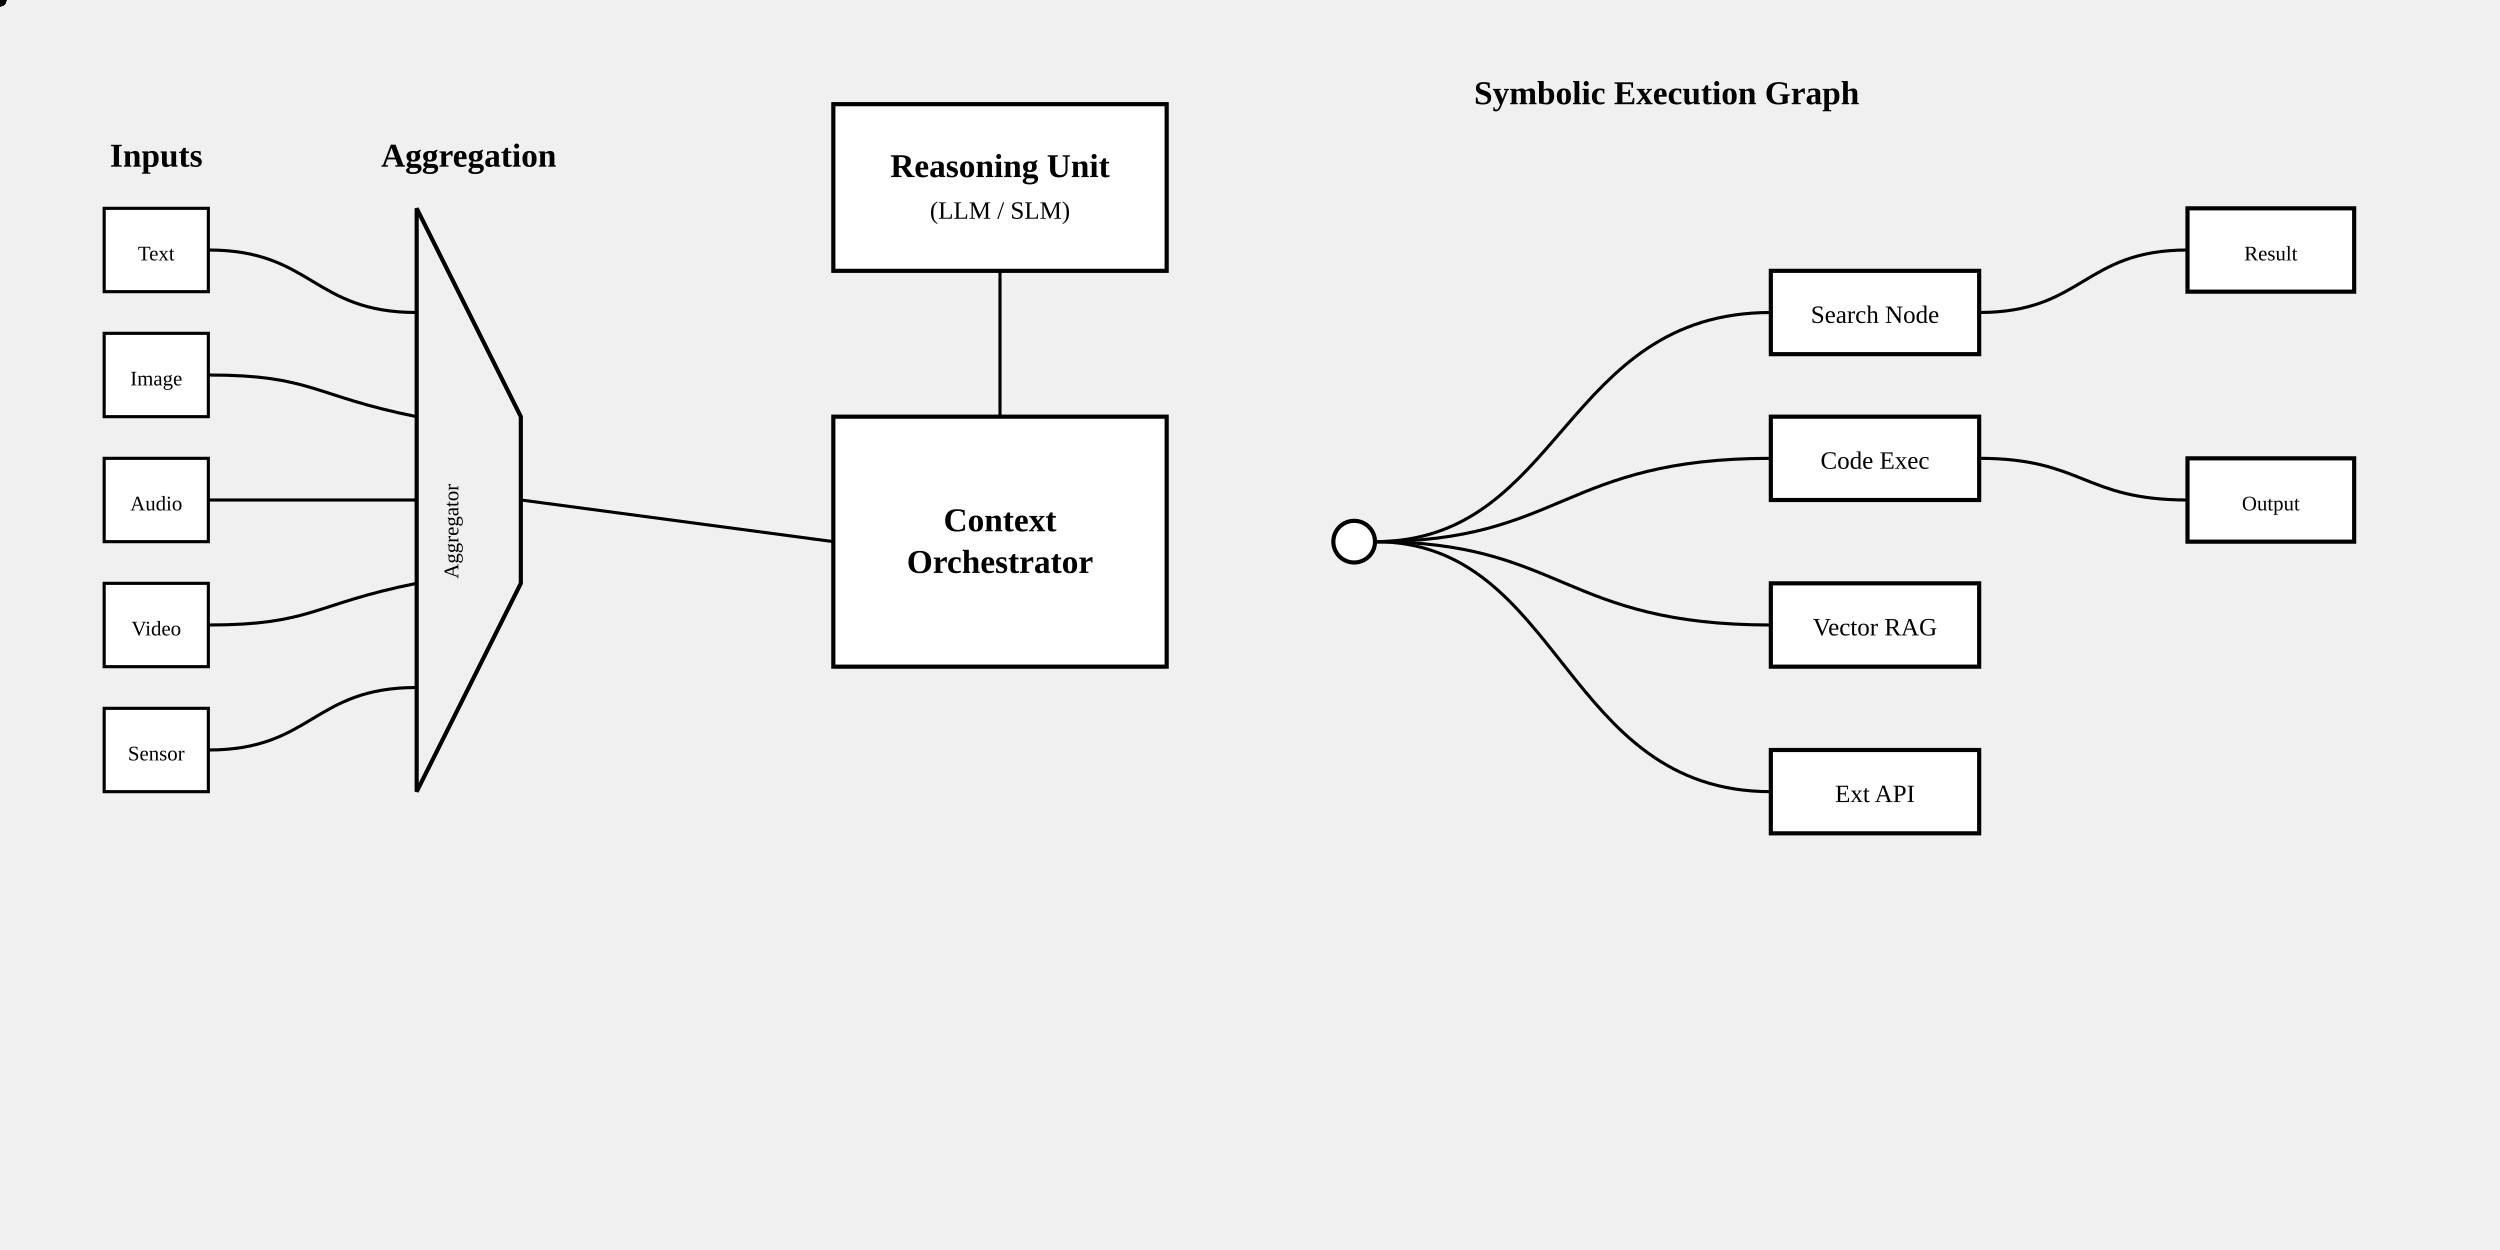
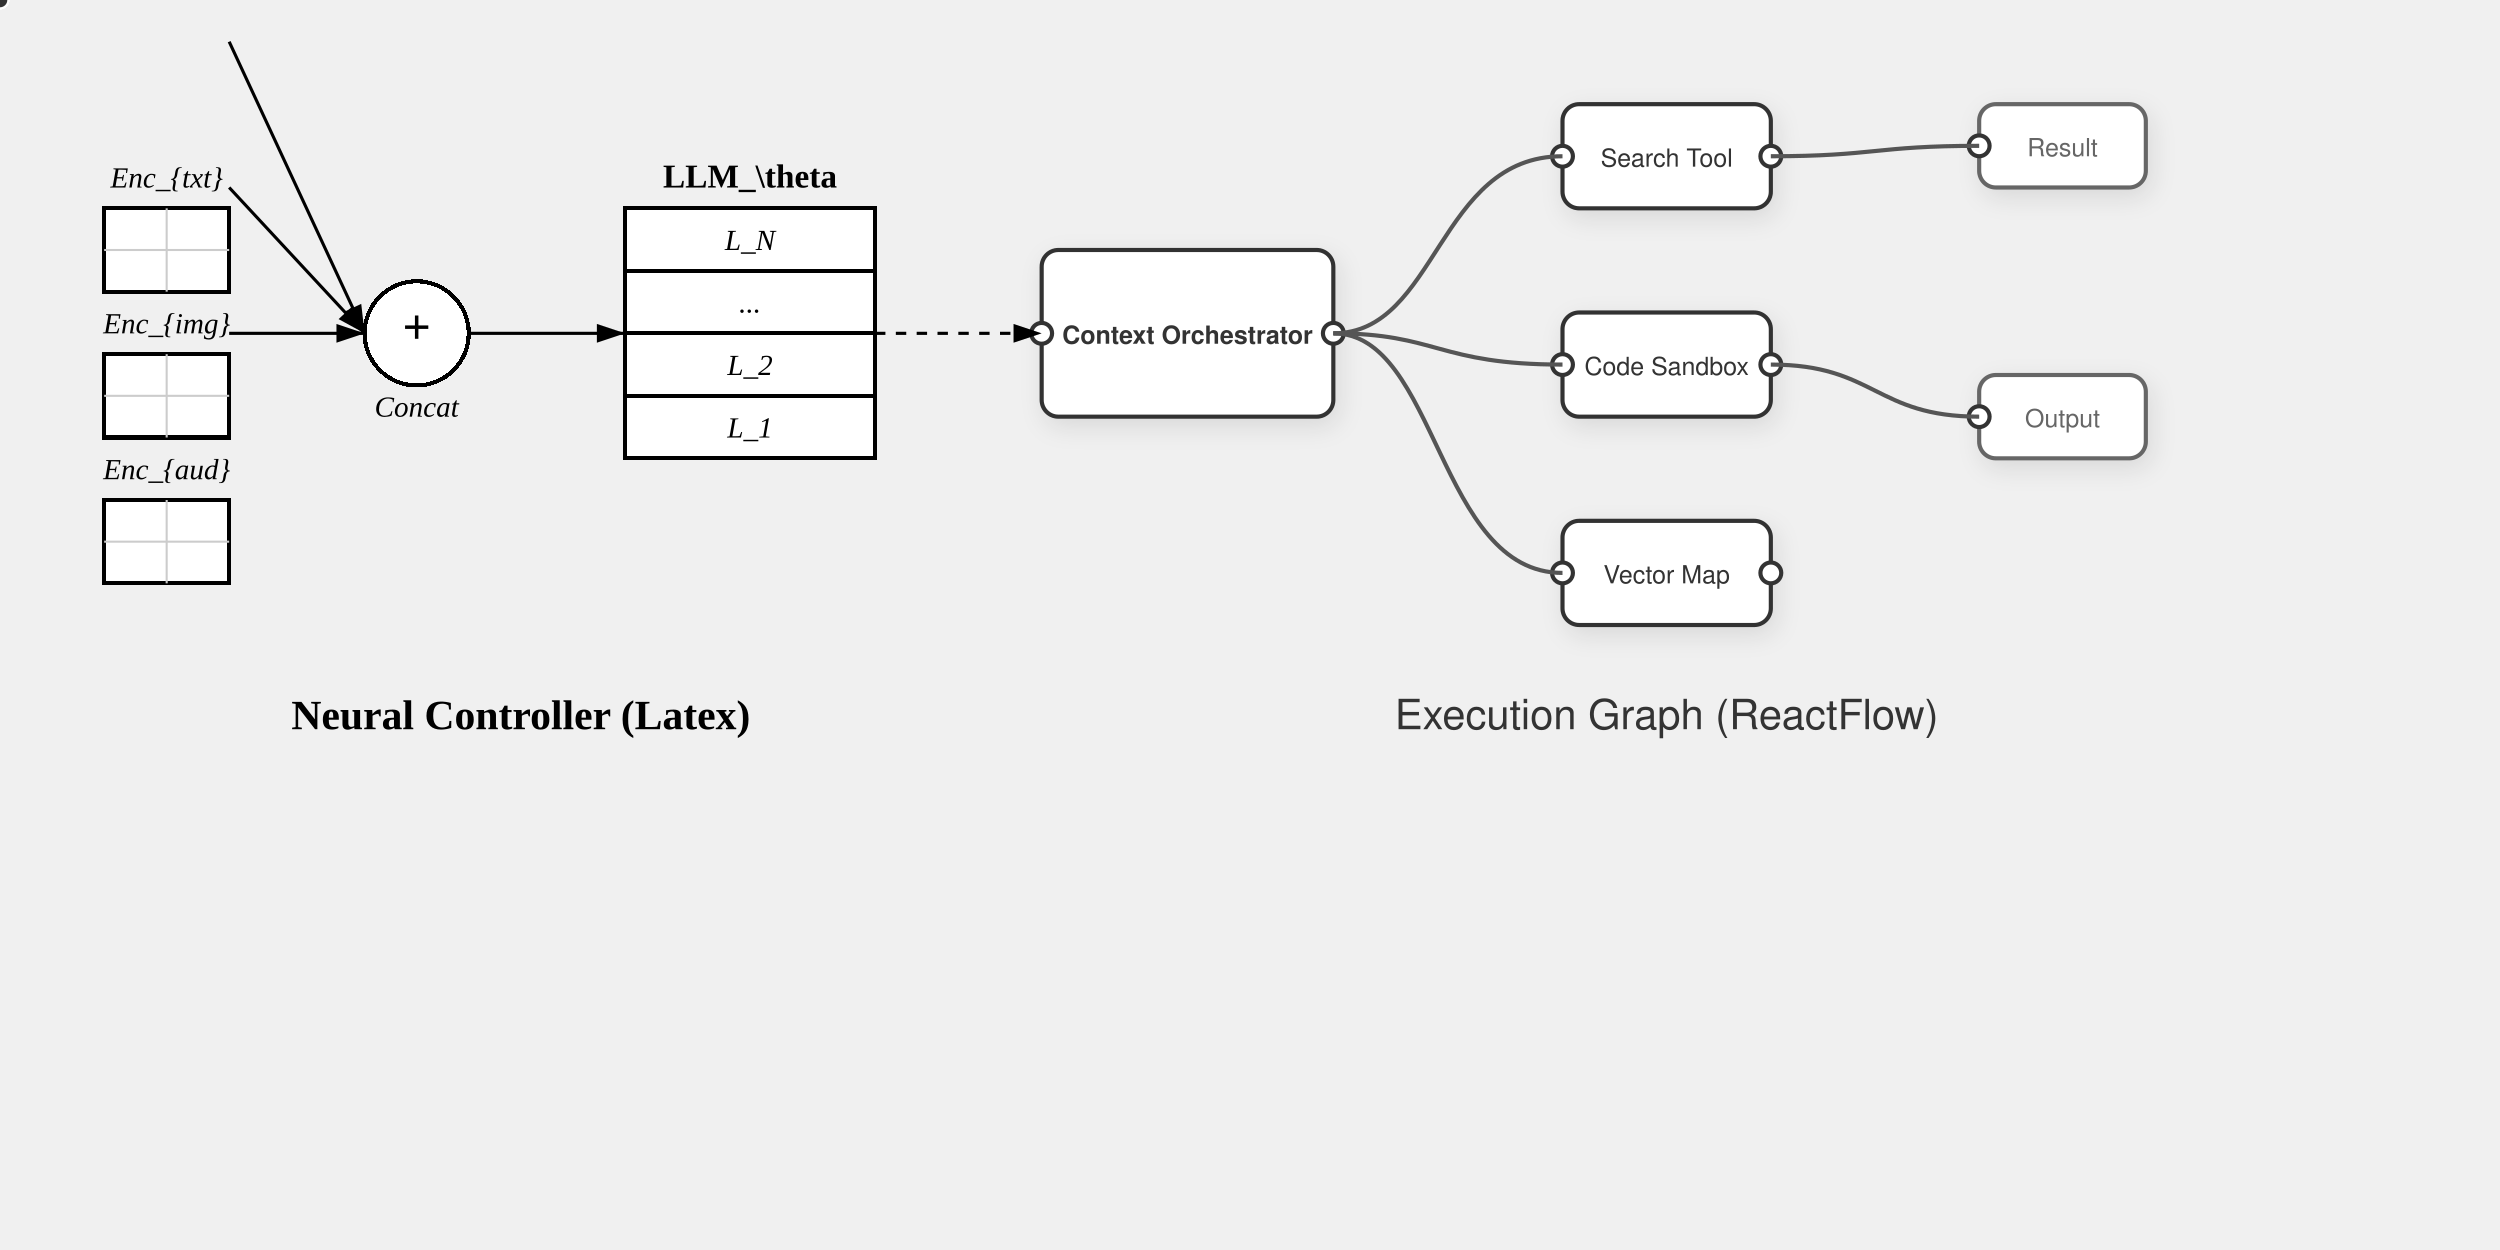
<svg xmlns="http://www.w3.org/2000/svg" width="1200" height="600" viewBox="0 0 1200 600" style="background-color: transparent;">
  <style>
-     .node-box { fill: #ffffff; stroke: #000000; stroke-width: 2; }
-     .node-enc { fill: #ffffff; stroke: #000000; stroke-width: 1.5; }
-     .text-title { font-family: 'Libre Baskerville', 'Times New Roman', serif; font-size: 16px; fill: #000000; text-anchor: middle; font-weight: bold; }
-     .text-body { font-family: 'Libre Baskerville', 'Times New Roman', serif; font-size: 12px; fill: #000000; text-anchor: middle; }
-     .text-small { font-family: 'Libre Baskerville', 'Times New Roman', serif; font-size: 10px; fill: #000000; text-anchor: middle; }
-     .edge { stroke: #000000; stroke-width: 1.5; fill: none; }
-     .edge-dim { stroke: #999999; stroke-width: 1; fill: none; stroke-dasharray: 4; }
-     .pulse { fill: #000000; }
-     
+     /* Global Fonts */
+     .font-latex { font-family: 'Times New Roman', serif; }
+     .font-sans { font-family: 'Helvetica', 'Arial', sans-serif; }
+ 
+     /* Latex Style (Neural) */
+     .latex-box { fill: #ffffff; stroke: #000000; stroke-width: 2; shape-rendering: crispEdges; }
+     .latex-grid { stroke: #cccccc; stroke-width: 1; }
+     .latex-text { font-family: 'Times New Roman', serif; font-size: 14px; fill: #000000; text-anchor: middle; font-style: italic; }
+     .latex-title { font-family: 'Times New Roman', serif; font-size: 16px; fill: #000000; text-anchor: middle; font-weight: bold; }
+     .latex-edge { stroke: #000000; stroke-width: 1.5; fill: none; marker-end: url(#arrow); }
+ 
+     /* ReactFlow Style (Symbolic) */
+     .rf-node { fill: #ffffff; stroke: #333333; stroke-width: 2; rx: 8; ry: 8; filter: drop-shadow(2px 4px 6px rgba(0,0,0,0.1)); }
+     .rf-handle { fill: #ffffff; stroke: #333333; stroke-width: 2; }
+     .rf-edge { stroke: #555555; stroke-width: 2; fill: none; }
+     .rf-text { font-family: 'Helvetica', 'Arial', sans-serif; font-size: 12px; fill: #333333; text-anchor: middle; font-weight: 500; }
+     .rf-label { font-family: 'Helvetica', 'Arial', sans-serif; font-size: 10px; fill: #666666; text-anchor: middle; background-color: white; }
+ 
+     /* Animations */
+     .pulse-neural { fill: #000000; }
+     .pulse-token { fill: #333333; stroke: white; stroke-width: 1; }
+ 
    @keyframes flow {
      0% { offset-distance: 0%; opacity: 0; }
      10% { opacity: 1; }
      90% { opacity: 1; }
      100% { offset-distance: 100%; opacity: 0; }
    }
    
-     .anim-flow-fast { animation: flow 2s linear infinite; }
-     .anim-flow-med { animation: flow 3s linear infinite; }
-     .anim-flow-slow { animation: flow 4s linear infinite; }
- 
+     .anim-fast { animation: flow 1.5s linear infinite; }
+     .anim-med { animation: flow 3s linear infinite; }
+     .anim-slow { animation: flow 4s linear infinite; }
  </style>
+   <defs>
+     <marker id="arrow" markerWidth="10" markerHeight="10" refX="9" refY="3" orient="auto" markerUnits="strokeWidth">
+       <path d="M0,0 L0,6 L9,3 z" fill="#000" />
+     </marker>
+   </defs>
  <g transform="translate(50, 100)">
-     <rect x="0" y="0" width="50" height="40" class="node-enc" />
-     <text x="25" y="25" class="text-small">Text</text>
-     <rect x="0" y="60" width="50" height="40" class="node-enc" />
-     <text x="25" y="85" class="text-small">Image</text>
-     <rect x="0" y="120" width="50" height="40" class="node-enc" />
-     <text x="25" y="145" class="text-small">Audio</text>
-     <rect x="0" y="180" width="50" height="40" class="node-enc" />
-     <text x="25" y="205" class="text-small">Video</text>
-     <rect x="0" y="240" width="50" height="40" class="node-enc" />
-     <text x="25" y="265" class="text-small">Sensor</text>
+     <rect x="0" y="0" width="60" height="40" class="latex-box" />
+     <path d="M 0 20 L 60 20 M 30 0 L 30 40" class="latex-grid" />
+     <text x="30" y="-10" class="latex-text">Enc_{txt}</text>
+     <rect x="0" y="70" width="60" height="40" class="latex-box" />
+     <path d="M 0 90 L 60 90 M 30 70 L 30 110" class="latex-grid" />
+     <text x="30" y="60" class="latex-text">Enc_{img}</text>
+     <rect x="0" y="140" width="60" height="40" class="latex-box" />
+     <path d="M 0 160 L 60 160 M 30 140 L 30 180" class="latex-grid" />
+     <text x="30" y="130" class="latex-text">Enc_{aud}</text>
  </g>
-   <path d="M 200 100 L 250 200 L 250 280 L 200 380 Z" stroke="black" stroke-width="2" fill="none" />
-   <text x="200" y="245" class="text-small" transform="rotate(-90 215 240)">Aggregator</text>
-   <path d="M 100 120 C 150 120, 150 150, 200 150" class="edge" />
-   <path d="M 100 180 C 150 180, 150 190, 200 200" class="edge" />
-   <path d="M 100 240 L 200 240" class="edge" />
-   <path d="M 100 300 C 150 300, 150 290, 200 280" class="edge" />
-   <path d="M 100 360 C 150 360, 150 330, 200 330" class="edge" />
-   <rect x="400" y="50" width="160" height="80" class="node-box" />
-   <text x="480" y="85" class="text-title">Reasoning Unit</text>
-   <text x="480" y="105" class="text-body">(LLM / SLM)</text>
-   <rect x="400" y="200" width="160" height="120" class="node-box" />
-   <text x="480" y="255" class="text-title">Context</text>
-   <text x="480" y="275" class="text-title">Orchestrator</text>
-   <path d="M 250 240 L 400 260" class="edge" />
-   <circle r="3" class="pulse">
-     <animateMotion dur="2s" repeatCount="indefinite" path="M 250 240 L 400 260" />
+   <g transform="translate(200, 160)">
+     <circle cx="0" cy="0" r="25" class="latex-box" />
+     <text x="0" y="5" class="latex-title" style="font-size: 24px;">+</text>
+     <text x="0" y="40" class="latex-text">Concat</text>
+   </g>
+   <path d="M 110 20 L 175 160" class="latex-edge" marker-end="url(#arrow)" />
+   <path d="M 110 90 L 175 160" class="latex-edge" marker-end="url(#arrow)" />
+   <path d="M 110 160 L 175 160" class="latex-edge" marker-end="url(#arrow)" />
+   <g transform="translate(300, 100)">
+     <rect x="0" y="0" width="120" height="120" class="latex-box" />
+     <line x1="0" y1="30" x2="120" y2="30" class="latex-box" />
+     <line x1="0" y1="60" x2="120" y2="60" class="latex-box" />
+     <line x1="0" y1="90" x2="120" y2="90" class="latex-box" />
+     <text x="60" y="20" class="latex-text">L_N</text>
+     <text x="60" y="50" class="latex-text">...</text>
+     <text x="60" y="80" class="latex-text">L_2</text>
+     <text x="60" y="110" class="latex-text">L_1</text>
+     <text x="60" y="-10" class="latex-title">LLM_\theta</text>
+   </g>
+   <path d="M 225 160 L 300 160" class="latex-edge" />
+   <circle r="3" class="pulse-neural">
+     <animateMotion dur="2s" repeatCount="indefinite" path="M 110 20 L 175 160 L 300 160" />
  </circle>
-   <path d="M 480 200 L 480 130" class="edge" marker-end="url(#arrow)" marker-start="url(#arrow)" />
-   <circle r="3" class="pulse">
-     <animateMotion dur="1s" repeatCount="indefinite" path="M 480 200 L 480 130" />
-   </circle>
-   <circle r="3" class="pulse">
-     <animateMotion dur="1s" begin="0.5s" repeatCount="indefinite" path="M 480 130 L 480 200" />
-   </circle>
-   <circle cx="650" cy="260" r="10" stroke="black" fill="white" stroke-width="2" />
-   <path d="M 660 260 C 750 260, 750 150, 850 150" class="edge" id="path1" />
-   <rect x="850" y="130" width="100" height="40" class="node-box" />
-   <text x="900" y="155" class="text-body">Search Node</text>
-   <circle r="3" class="pulse">
-     <animateMotion class="anim-flow-med">
-       <mpath href="#path1" />
+   <g transform="translate(500, 120)">
+     <rect x="0" y="0" width="140" height="80" class="rf-node" />
+     <circle cx="0" cy="40" r="5" class="rf-handle" />
+     <circle cx="140" cy="40" r="5" class="rf-handle" />
+     <text x="70" y="45" class="rf-text" style="font-weight: bold;">Context Orchestrator</text>
+   </g>
+   <path d="M 420 160 L 500 160" class="latex-edge" stroke-dasharray="5,5" />
+   <g transform="translate(750, 50)">
+     <rect x="0" y="0" width="100" height="50" class="rf-node" />
+     <circle cx="0" cy="25" r="5" class="rf-handle" />
+     <circle cx="100" cy="25" r="5" class="rf-handle" />
+     <text x="50" y="30" class="rf-text">Search Tool</text>
+   </g>
+   <g transform="translate(750, 150)">
+     <rect x="0" y="0" width="100" height="50" class="rf-node" />
+     <circle cx="0" cy="25" r="5" class="rf-handle" />
+     <circle cx="100" cy="25" r="5" class="rf-handle" />
+     <text x="50" y="30" class="rf-text">Code Sandbox</text>
+   </g>
+   <g transform="translate(750, 250)">
+     <rect x="0" y="0" width="100" height="50" class="rf-node" />
+     <circle cx="0" cy="25" r="5" class="rf-handle" />
+     <circle cx="100" cy="25" r="5" class="rf-handle" />
+     <text x="50" y="30" class="rf-text">Vector Map</text>
+   </g>
+   <g transform="translate(950, 50)">
+     <rect x="0" y="0" width="80" height="40" class="rf-node" style="stroke: #666;" />
+     <circle cx="0" cy="20" r="5" class="rf-handle" />
+     <text x="40" y="25" class="rf-text" style="fill:#666;">Result</text>
+   </g>
+   <g transform="translate(950, 180)">
+     <rect x="0" y="0" width="80" height="40" class="rf-node" style="stroke: #666;" />
+     <circle cx="0" cy="20" r="5" class="rf-handle" />
+     <text x="40" y="25" class="rf-text" style="fill:#666;">Output</text>
+   </g>
+   <path d="M 640 160 C 690 160, 690 75, 750 75" class="rf-edge" id="edge1" />
+   <path d="M 640 160 C 690 160, 690 175, 750 175" class="rf-edge" id="edge2" />
+   <path d="M 640 160 C 690 160, 690 275, 750 275" class="rf-edge" id="edge3" />
+   <path d="M 850 75 C 900 75, 900 70, 950 70" class="rf-edge" id="edge4" />
+   <path d="M 850 175 C 900 175, 900 200, 950 200" class="rf-edge" id="edge5" />
+   <circle r="4" class="pulse-token">
+     <animateMotion class="anim-med">
+       <mpath href="#edge1" />
    </animateMotion>
  </circle>
-   <path d="M 660 260 C 750 260, 750 220, 850 220" class="edge" id="path2" />
-   <rect x="850" y="200" width="100" height="40" class="node-box" />
-   <text x="900" y="225" class="text-body">Code Exec</text>
-   <circle r="3" class="pulse">
-     <animateMotion class="anim-flow-fast" begin="0.5s">
-       <mpath href="#path2" />
+   <circle r="4" class="pulse-token">
+     <animateMotion class="anim-med" begin="0.5s">
+       <mpath href="#edge2" />
    </animateMotion>
  </circle>
-   <path d="M 660 260 C 750 260, 750 300, 850 300" class="edge" id="path3" />
-   <rect x="850" y="280" width="100" height="40" class="node-box" />
-   <text x="900" y="305" class="text-body">Vector RAG</text>
-   <circle r="3" class="pulse">
-     <animateMotion class="anim-flow-fast" begin="1s">
-       <mpath href="#path3" />
+   <circle r="4" class="pulse-token">
+     <animateMotion class="anim-slow" begin="1s">
+       <mpath href="#edge3" />
    </animateMotion>
  </circle>
-   <path d="M 660 260 C 750 260, 750 380, 850 380" class="edge" id="path4" />
-   <rect x="850" y="360" width="100" height="40" class="node-box" />
-   <text x="900" y="385" class="text-body">Ext API</text>
-   <circle r="3" class="pulse">
-     <animateMotion class="anim-flow-slow" begin="0.2s">
-       <mpath href="#path4" />
+   <circle r="4" class="pulse-token">
+     <animateMotion class="anim-fast" begin="1.5s">
+       <mpath href="#edge4" />
    </animateMotion>
  </circle>
-   <path d="M 950 150 C 1000 150, 1000 120, 1050 120" class="edge" id="path1a" />
-   <rect x="1050" y="100" width="80" height="40" class="node-box" />
-   <text x="1090" y="125" class="text-small">Result</text>
-   <circle r="3" class="pulse">
-     <animateMotion class="anim-flow-med" begin="1.5s">
-       <mpath href="#path1a" />
+   <circle r="4" class="pulse-token">
+     <animateMotion class="anim-fast" begin="2s">
+       <mpath href="#edge5" />
    </animateMotion>
  </circle>
-   <path d="M 950 220 C 1000 220, 1000 240, 1050 240" class="edge" id="path2a" />
-   <rect x="1050" y="220" width="80" height="40" class="node-box" />
-   <text x="1090" y="245" class="text-small">Output</text>
-   <circle r="3" class="pulse">
-     <animateMotion class="anim-flow-fast" begin="1.5s">
-       <mpath href="#path2a" />
-     </animateMotion>
-   </circle>
-   <text x="75" y="80" class="text-title">Inputs</text>
-   <text x="225" y="80" class="text-title">Aggregation</text>
-   <text x="800" y="50" class="text-title">Symbolic Execution Graph</text>
+   <text x="250" y="350" class="latex-title" style="font-size: 20px;">Neural Controller (Latex)</text>
+   <text x="800" y="350" class="rf-text" style="font-size: 20px;">Execution Graph (ReactFlow)</text>
</svg>
